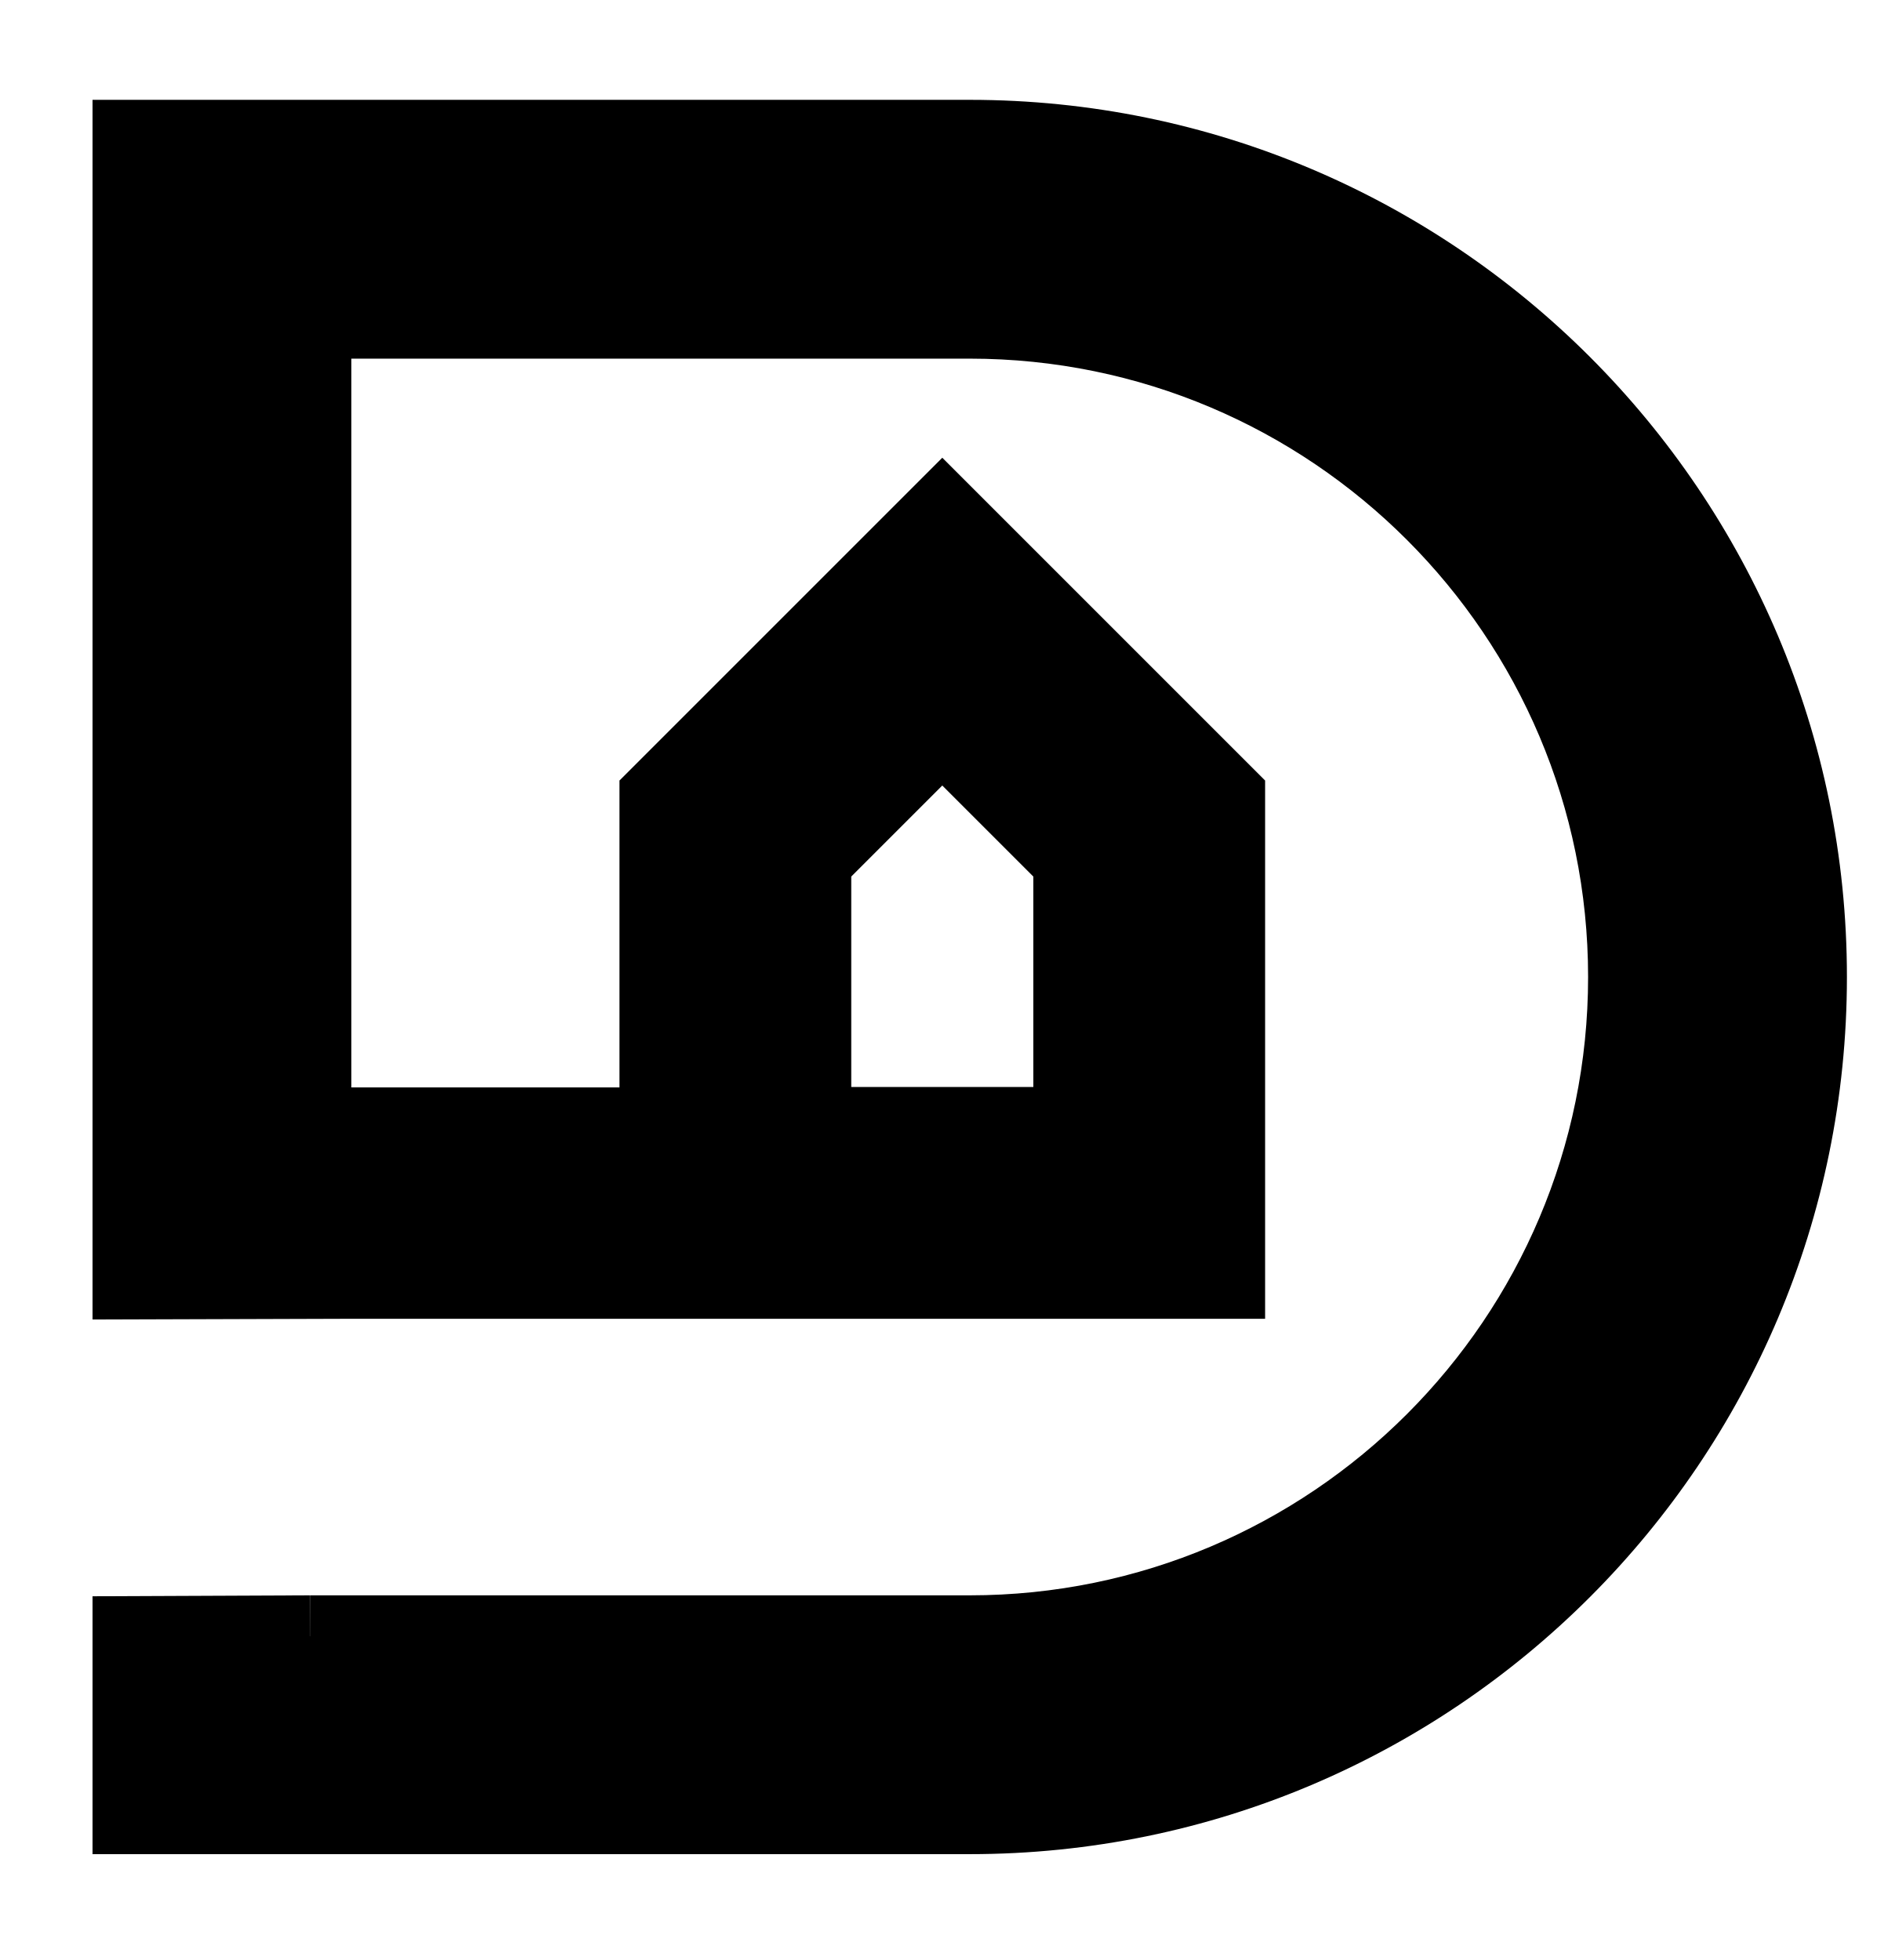
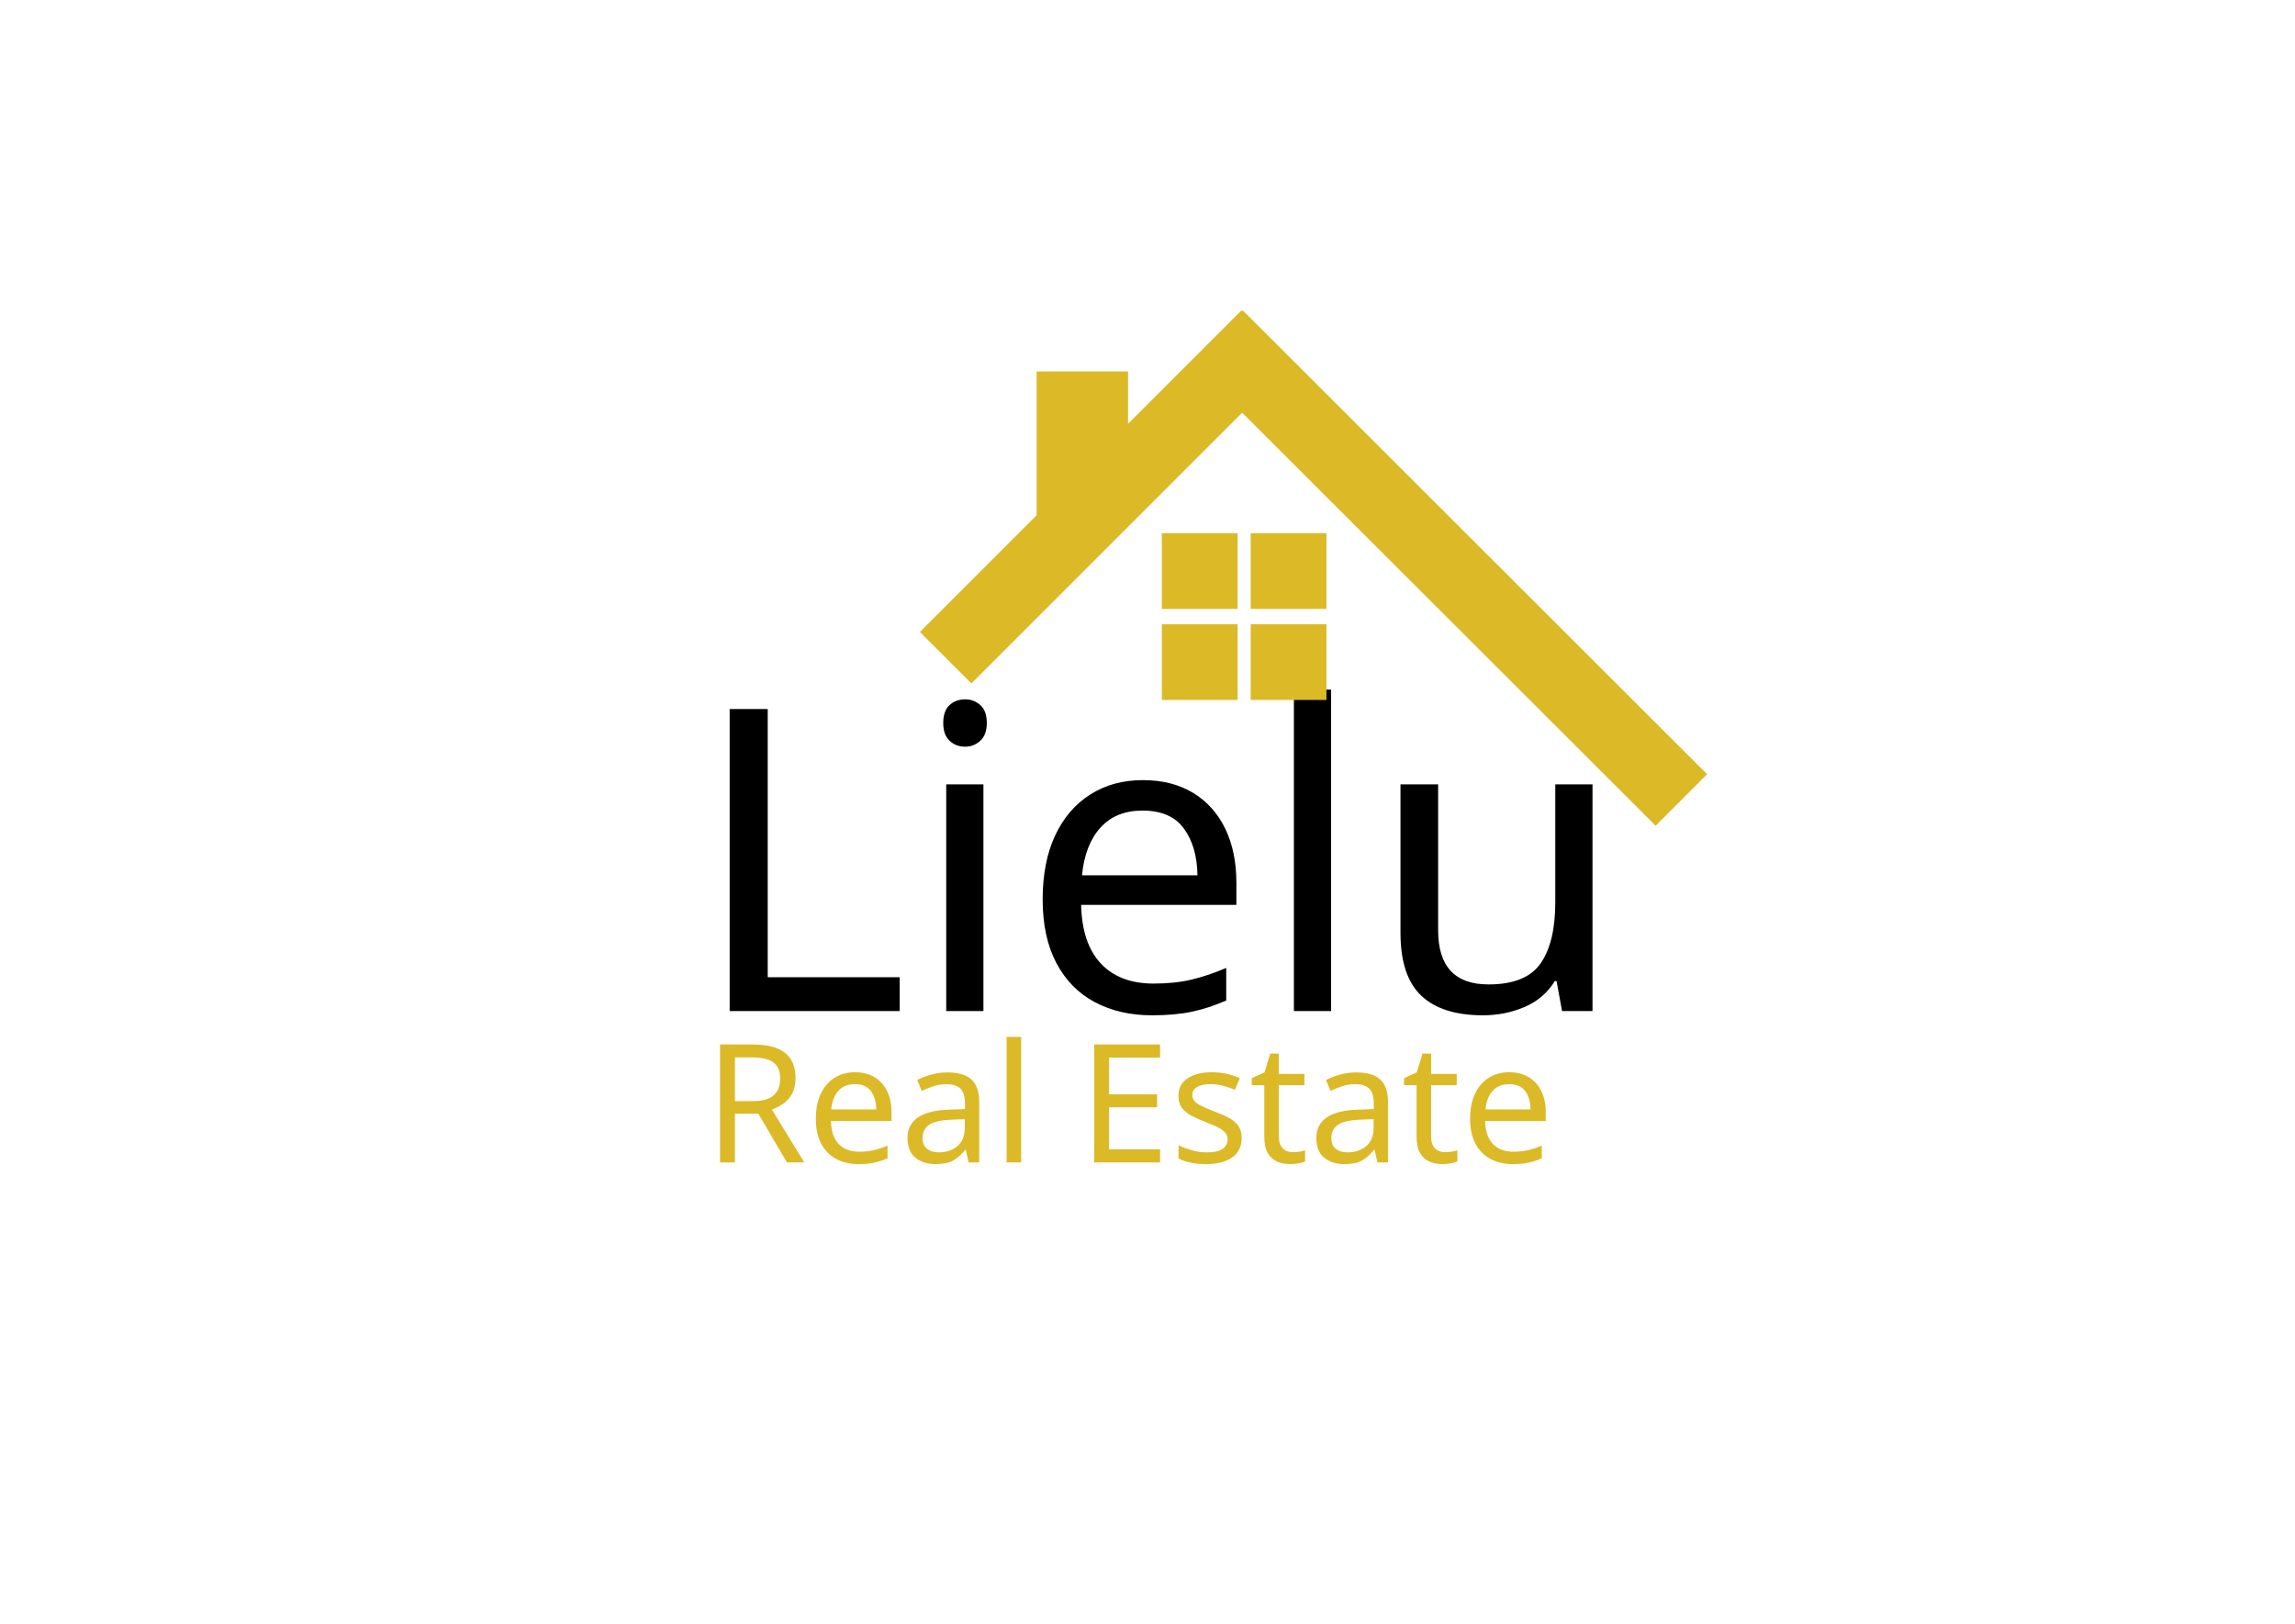
- <svg xmlns="http://www.w3.org/2000/svg" width="100%" height="100%" viewBox="0 0 1158 1198" version="1.1" xml:space="preserve" style="fill-rule:evenodd;clip-rule:evenodd;stroke-linejoin:round;stroke-miterlimit:2;">
-   <g id="Artboard1" transform="matrix(1,0,0,1,-1204.79,-597.75)">
-     <rect x="1204.79" y="597.75" width="1157.92" height="1197.39" style="fill:none;" />
-     <g transform="matrix(0.865529,0,0,0.865529,-145.384,211.052)">
-       <path d="M1779.17,1602.27L1779.17,1573.38L2244.73,1573.38C2485.73,1573.38 2681.39,1377.72 2681.39,1136.71C2681.39,895.71 2485.73,700.046 2244.73,700.046L1808.06,700.046L1808.06,1378.01L1625.29,1378.58L1625.29,517.278L2244.73,517.278C2586.6,517.278 2864.16,794.838 2864.16,1136.71C2864.16,1478.59 2586.6,1756.15 2244.73,1756.15L1625.29,1756.15L1625.29,1574.04L1779.05,1573.38L1779.11,1602.27L1779.17,1602.27Z" />
-     </g>
-     <g transform="matrix(0.976226,0,0,0.715288,817.48,360.64)">
-       <path d="M1188.81,1458.4L455.861,1458.4L455.861,1260.71L784.585,1260.71L784.585,998.48L986.699,722.634L1188.81,998.48L1188.81,1458.4ZM929.701,1260.35L1043.7,1260.35L1043.7,1080.52L986.699,1002.73L929.701,1080.52L929.701,1260.35Z" />
-     </g>
+ <svg xmlns="http://www.w3.org/2000/svg" width="100%" height="100%" viewBox="0 0 3508 2481" version="1.1" xml:space="preserve" style="fill-rule:evenodd;clip-rule:evenodd;stroke-linejoin:round;stroke-miterlimit:2;">
+   <g transform="matrix(1,0,0,1,151.402,205.053)">
+     <g transform="matrix(646.524,0,0,646.524,2200.55,1340.35)">
+         </g>
+     <text x="901.19px" y="1340.35px" style="font-family:'Bauhaus93', 'Bauhaus 93', fantasy;font-size:646.524px;">Lielu</text>
+   </g>
+   <g transform="matrix(0.689761,-0.689652,0.707051,0.707163,463.438,897.744)">
+     <rect x="634.01" y="714.705" width="712.478" height="111.325" style="fill:rgb(220,185,39);" />
+   </g>
+   <g transform="matrix(0.995979,0.994905,-0.706725,0.707488,1773.42,-661.876)">
+     <rect x="634.01" y="714.705" width="712.478" height="111.325" style="fill:rgb(220,185,39);" />
+   </g>
+   <g transform="matrix(1,0,0,1,-30.7683,-55.9273)">
+     <rect x="1806.7" y="870.849" width="115.778" height="115.778" style="fill:rgb(220,185,39);" />
+   </g>
+   <g transform="matrix(1,0,0,1,105.048,-55.9273)">
+     <rect x="1806.7" y="870.849" width="115.778" height="115.778" style="fill:rgb(220,185,39);" />
+   </g>
+   <g transform="matrix(1,0,0,1,-30.7683,83.2537)">
+     <rect x="1806.7" y="870.849" width="115.778" height="115.778" style="fill:rgb(220,185,39);" />
+   </g>
+   <g transform="matrix(1,0,0,1,105.048,83.2537)">
+     <rect x="1806.7" y="870.849" width="115.778" height="115.778" style="fill:rgb(220,185,39);" />
+   </g>
+   <g transform="matrix(0.390508,0,0,0.390508,645.354,1115.86)">
+     <g transform="matrix(646.524,0,0,646.524,4295.35,1692.43)">
+         </g>
+     <text x="1103.13px" y="1692.43px" style="font-family:'Bauhaus93', 'Bauhaus 93', fantasy;font-size:646.524px;fill:rgb(220,185,39);">Real Estate</text>
+   </g>
+   <g transform="matrix(1.21254,0,0,1.08511,-299.65,-48.6093)">
+     <rect x="1553.93" y="568.046" width="115.233" height="209.29" style="fill:rgb(220,185,39);" />
  </g>
</svg>
